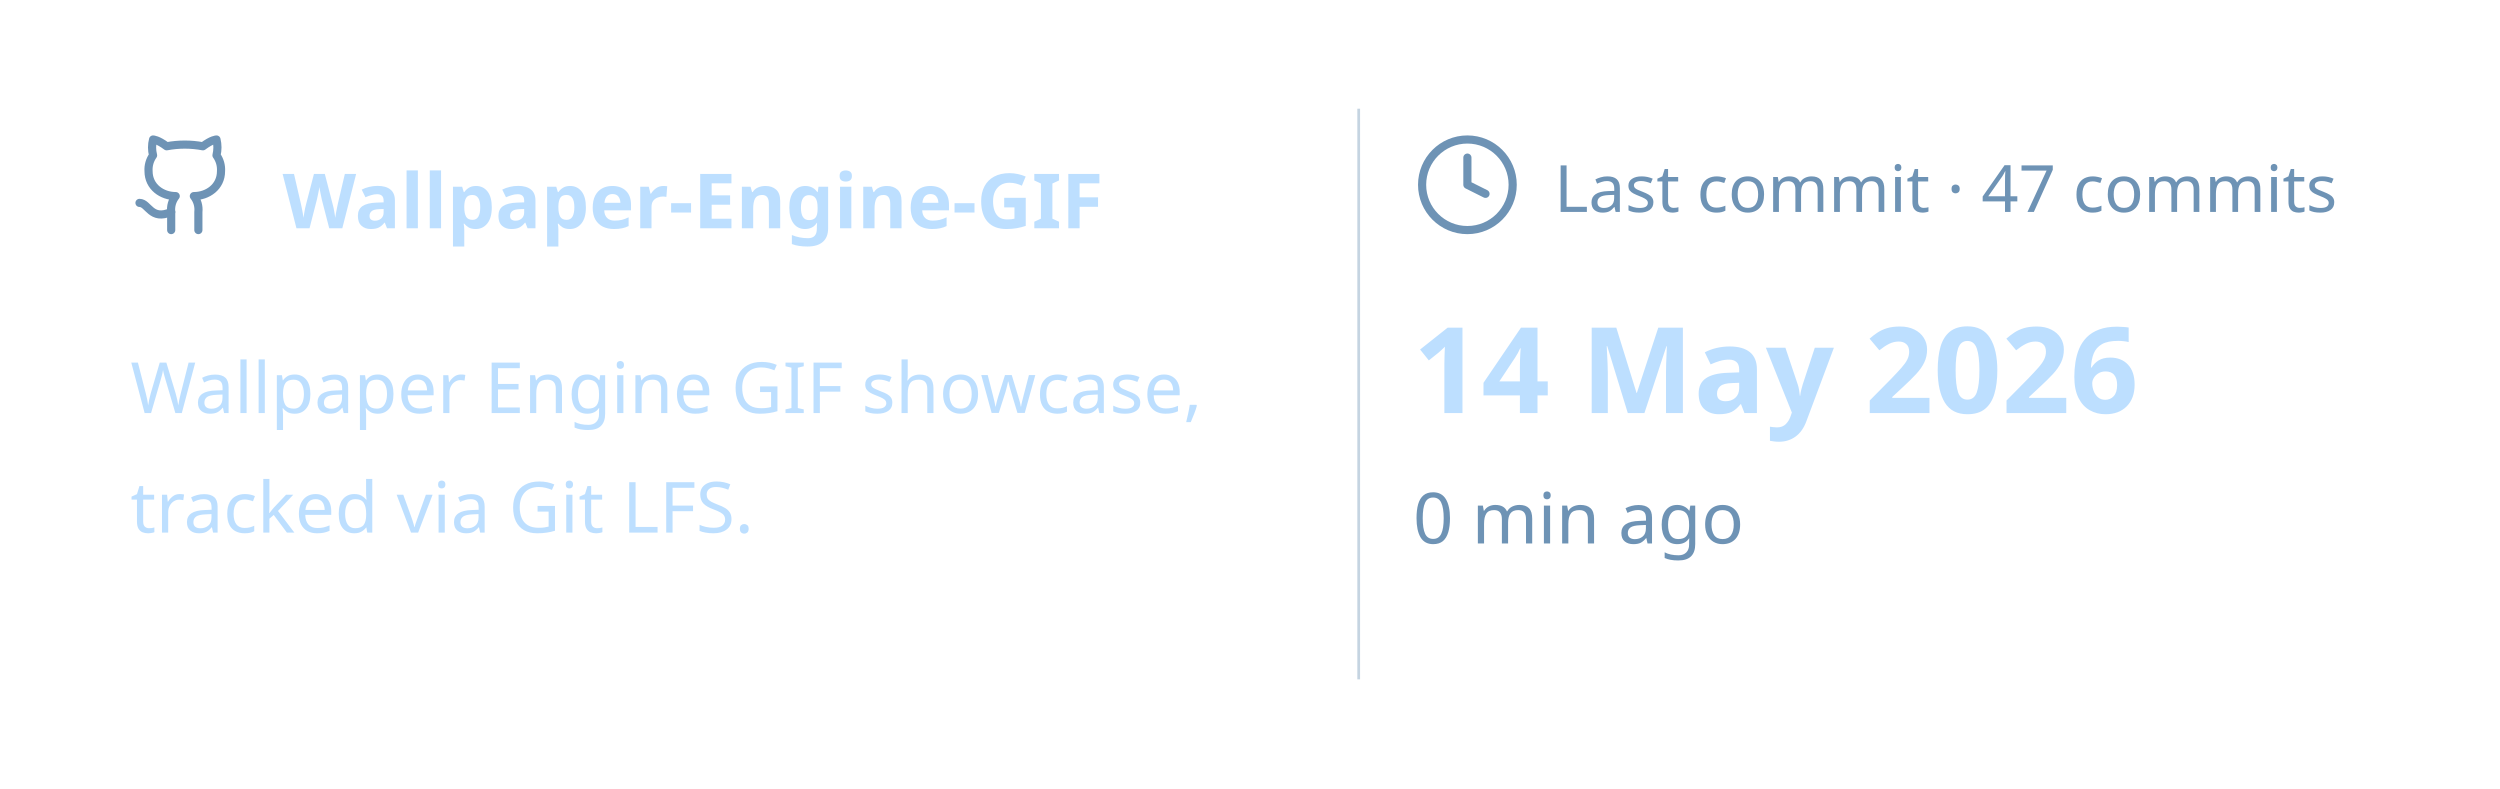
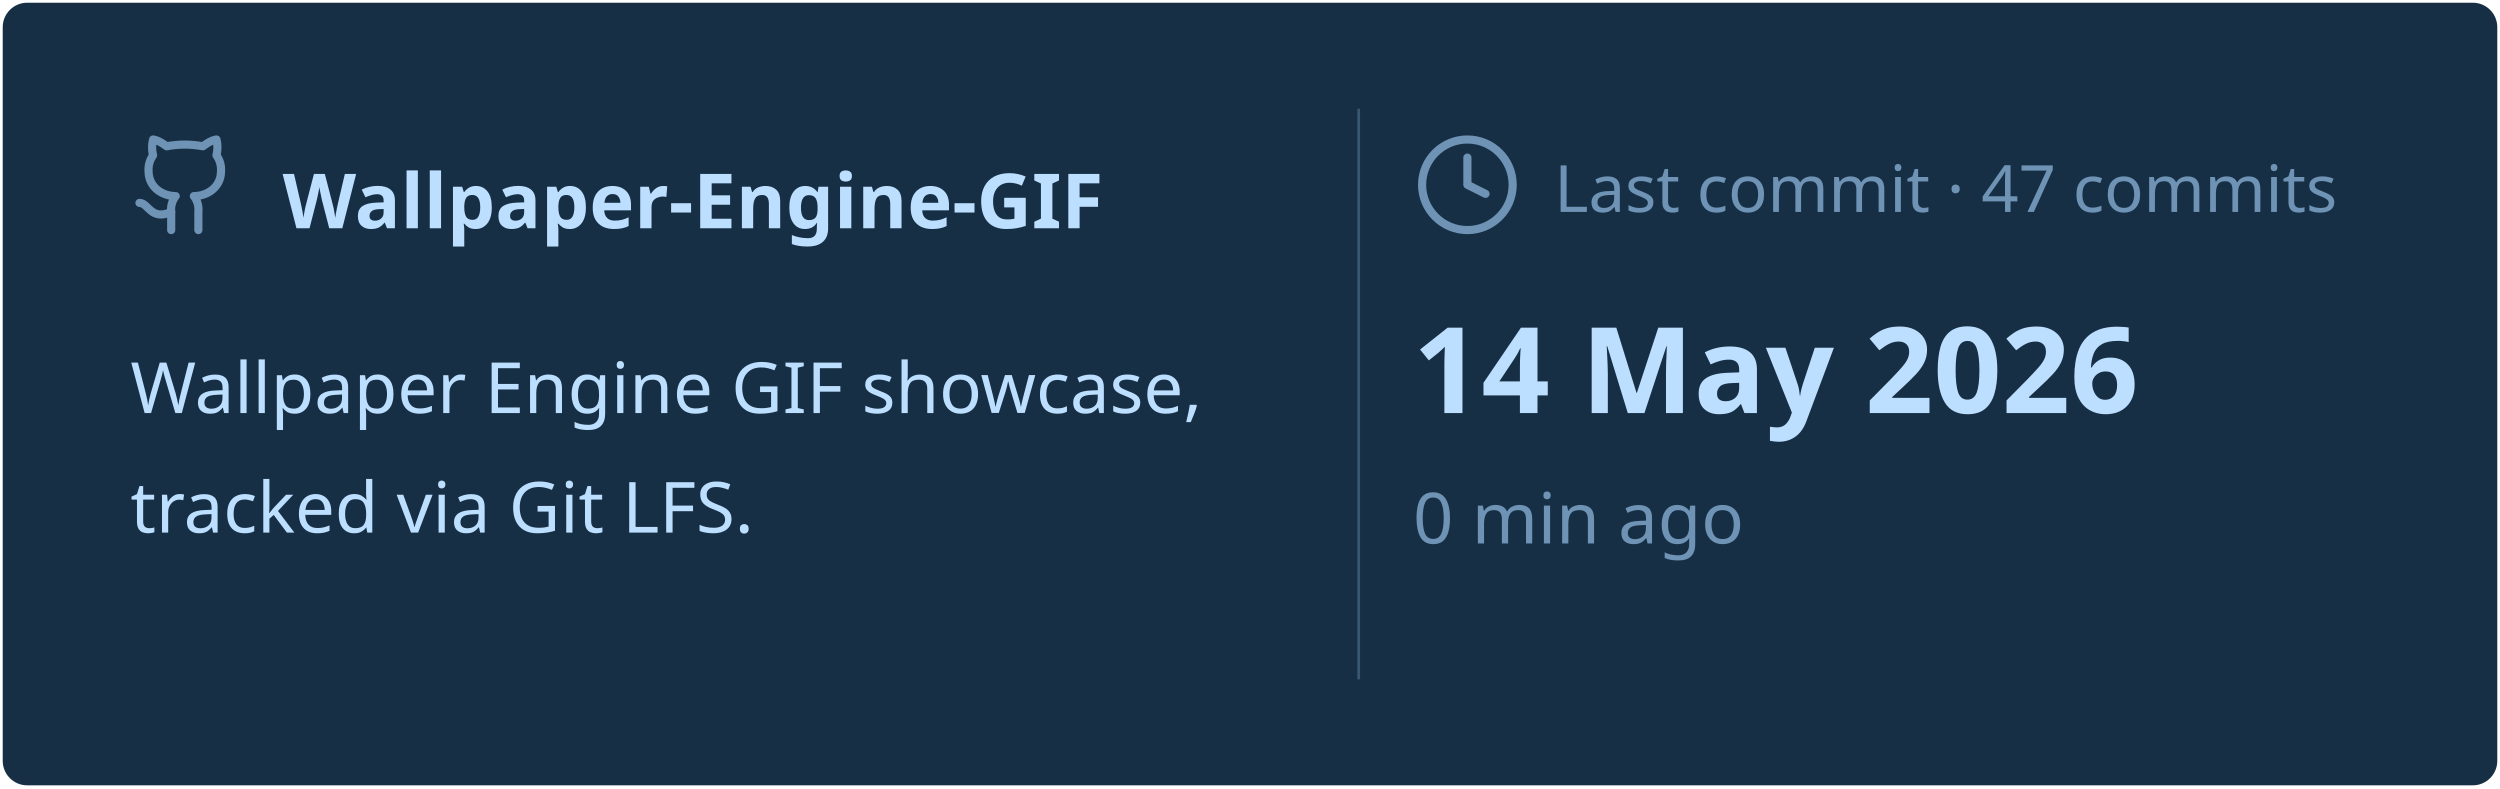
<svg xmlns="http://www.w3.org/2000/svg" viewBox="0 0 460 145" width="460px" height="145px">
-   <rect stroke="#000000" stroke-opacity="0" fill="none" rx="4.5" x="0.5" y="0.5" width="459" height="144" />
+   <rect stroke="#000000" stroke-opacity="0" fill="#172F45" rx="4.5" x="0.5" y="0.5" width="459" height="144" />
  <g transform="translate(24, 42)">
    <svg x="0" y="-18" width="20" height="20" viewBox="0 0 24 24" fill="none" stroke="#6E93B5" stroke-width="1.8" stroke-linecap="round" stroke-linejoin="round">
      <path d="M15 22v-4a4.8 4.8 0 0 0-1-3.5c3 0 6-2 6-5.5.08-1.25-.27-2.48-1-3.5.28-1.15.28-2.35 0-3.5 0 0-1 0-3 1.5-2.64-.5-5.36-.5-8 0C6 2 5 2 5 2c-.3 1.15-.3 2.35 0 3.5A5.403 5.403 0 0 0 4 9c0 3.5 3 5.5 6 5.5-.39.49-.68 1.05-.85 1.65-.17.6-.22 1.23-.15 1.85v4" />
      <path d="M9 18c-4.51 2-5-2-7-2" />
    </svg>
    <text x="28" y="0" font-family="&quot;Segoe UI&quot;, Ubuntu, sans-serif" font-size="14" font-weight="700" fill="#BDDFFF">Wallpaper-Engine-GIF</text>
  </g>
  <text x="24" y="76" font-family="&quot;Segoe UI&quot;, Ubuntu, sans-serif" font-size="13" font-weight="400" fill="#BDDFFF">Wallpaper Engine GIF showcase,</text>
  <text x="24" y="98" font-family="&quot;Segoe UI&quot;, Ubuntu, sans-serif" font-size="13" font-weight="400" fill="#BDDFFF">tracked via Git LFS.</text>
  <line x1="250" y1="20" x2="250" y2="125" stroke="#6E93B5" stroke-width="0.5" stroke-opacity="0.4" />
  <svg x="260" y="24" width="20" height="20" viewBox="0 0 24 24" fill="none" stroke="#6E93B5" stroke-width="1.8" stroke-linecap="round" stroke-linejoin="round">
    <circle cx="12" cy="12" r="10" />
    <polyline points="12 6 12 12 16 14" />
  </svg>
  <text x="286" y="39" font-family="&quot;Segoe UI&quot;, Ubuntu, sans-serif" font-size="12" font-weight="400" fill="#6E93B5">Last commit · 47 commits</text>
  <text x="260" y="76" font-family="&quot;Segoe UI&quot;, Ubuntu, sans-serif" font-size="22" font-weight="700" fill="#BDDFFF">14 May 2026</text>
  <text x="260" y="100" font-family="&quot;Segoe UI&quot;, Ubuntu, sans-serif" font-size="13" font-weight="400" fill="#6E93B5">0 min ago</text>
</svg>
